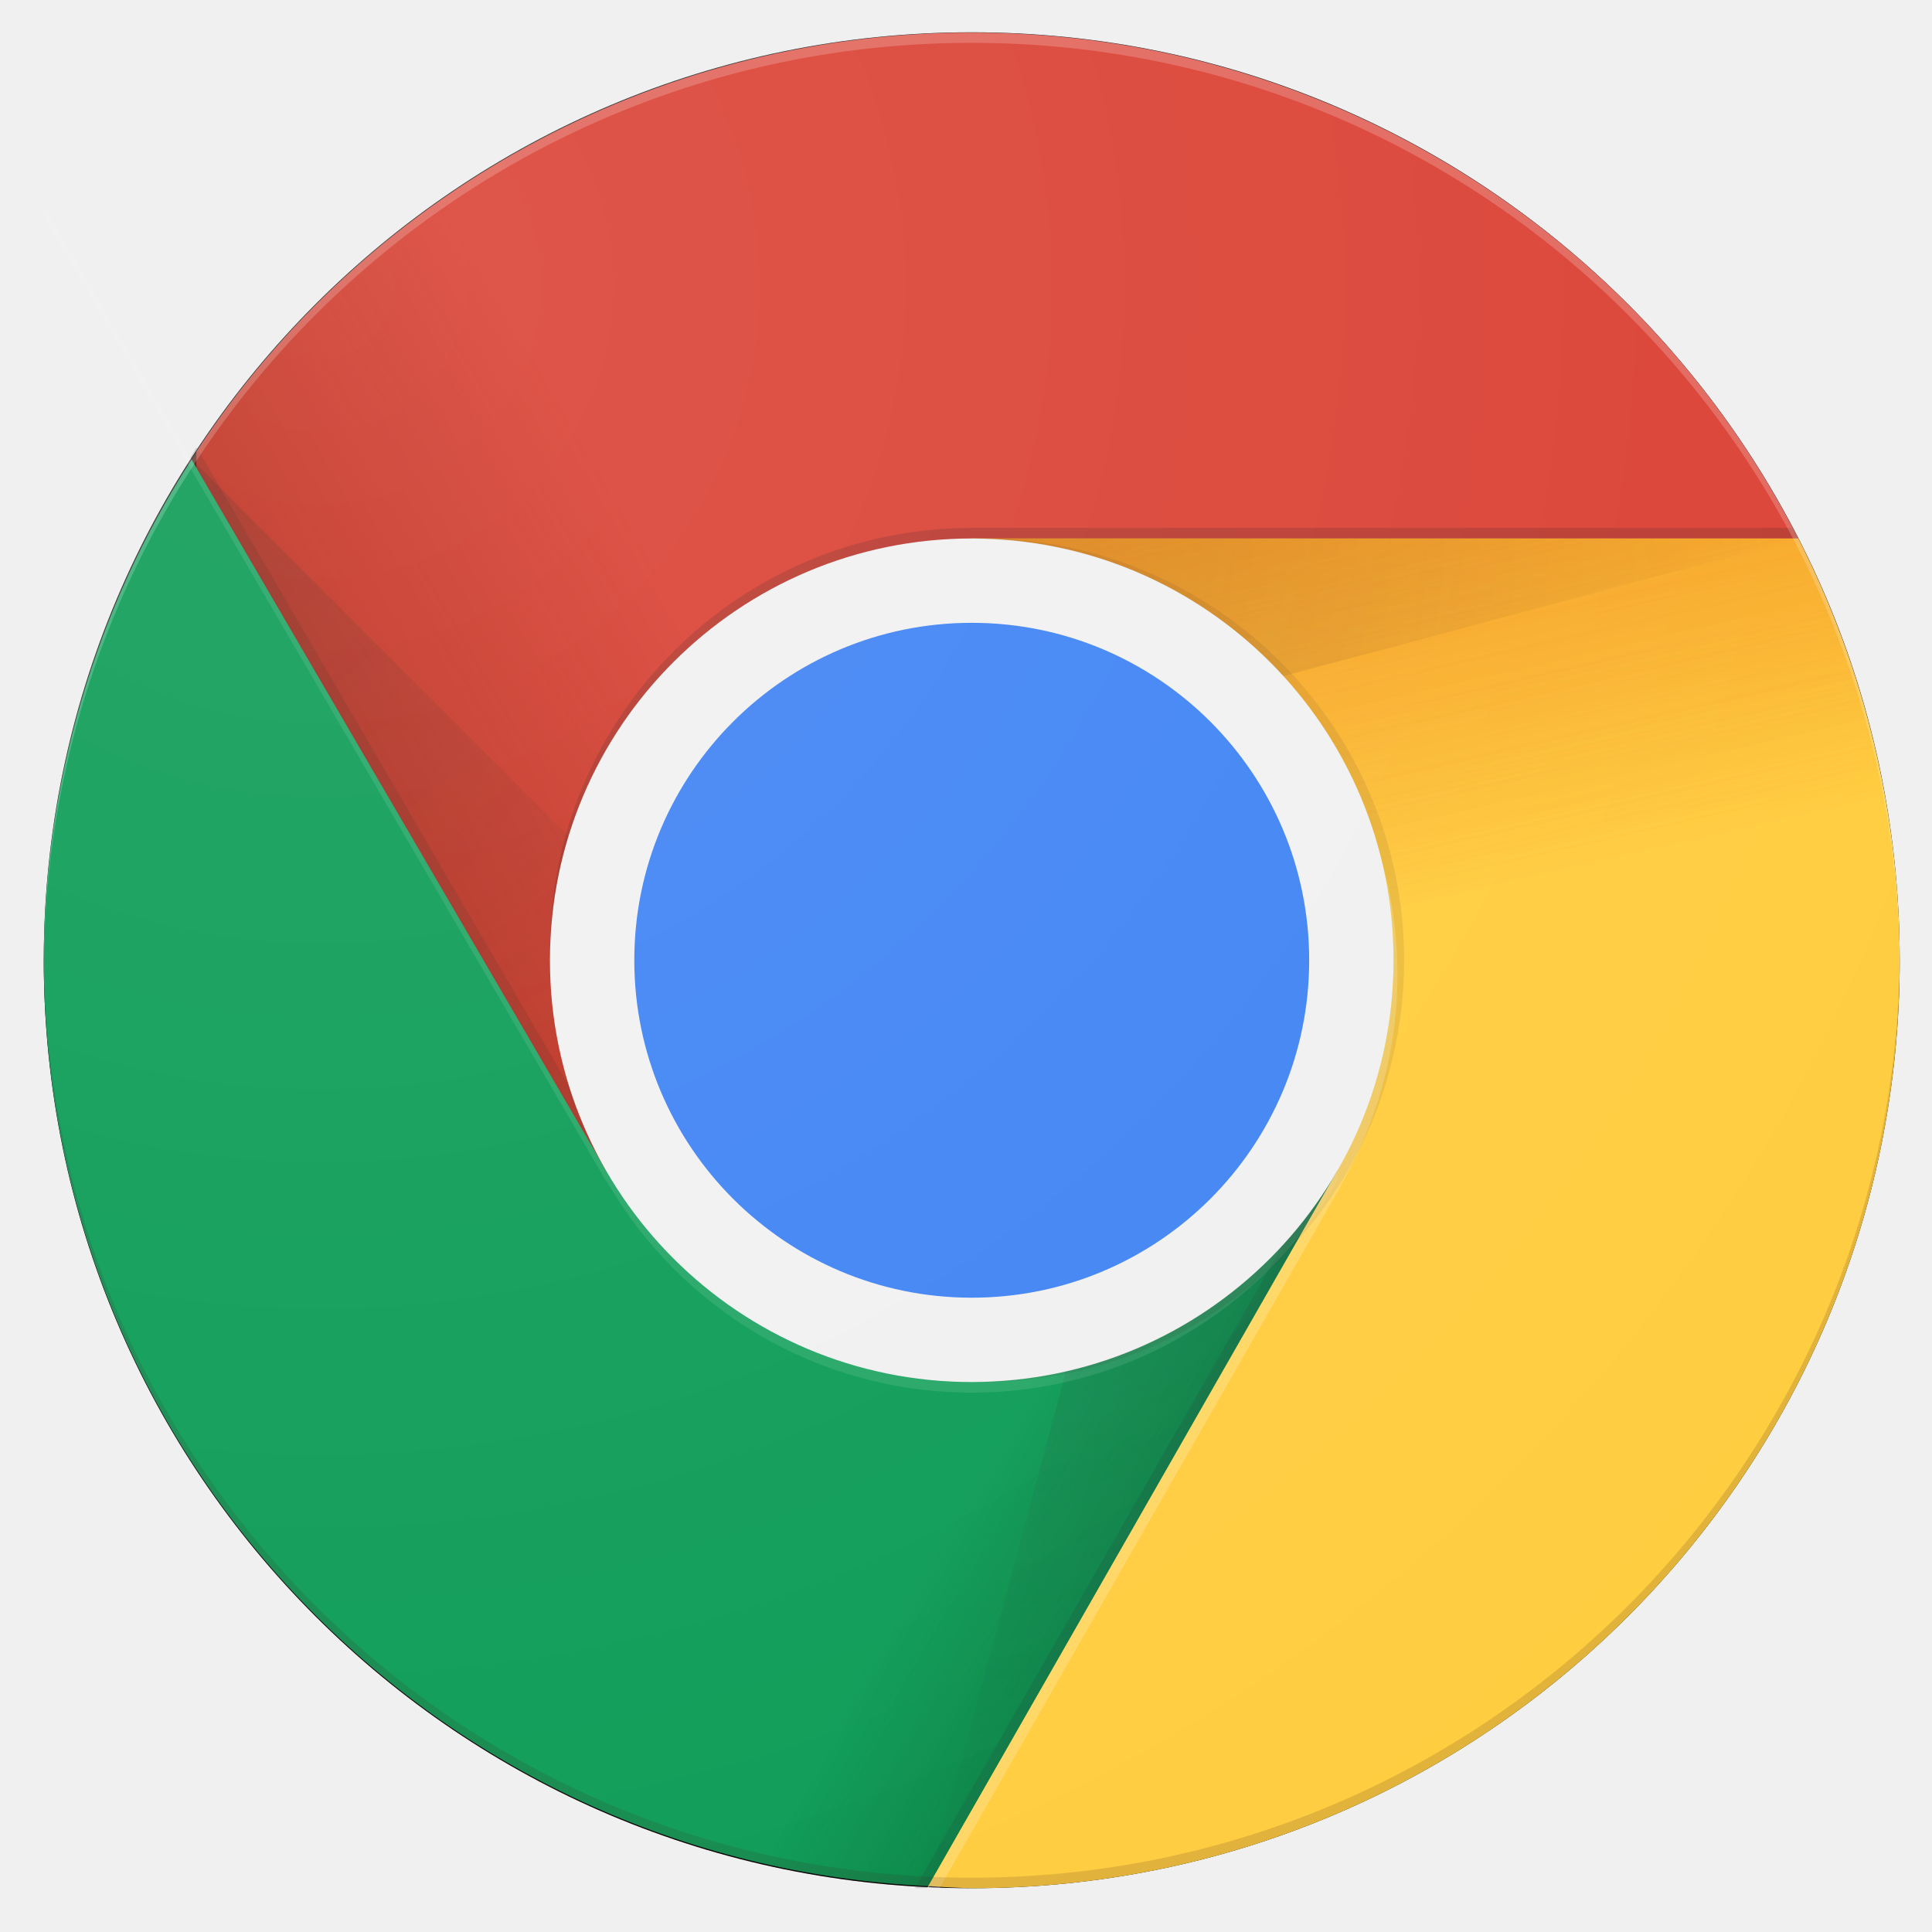
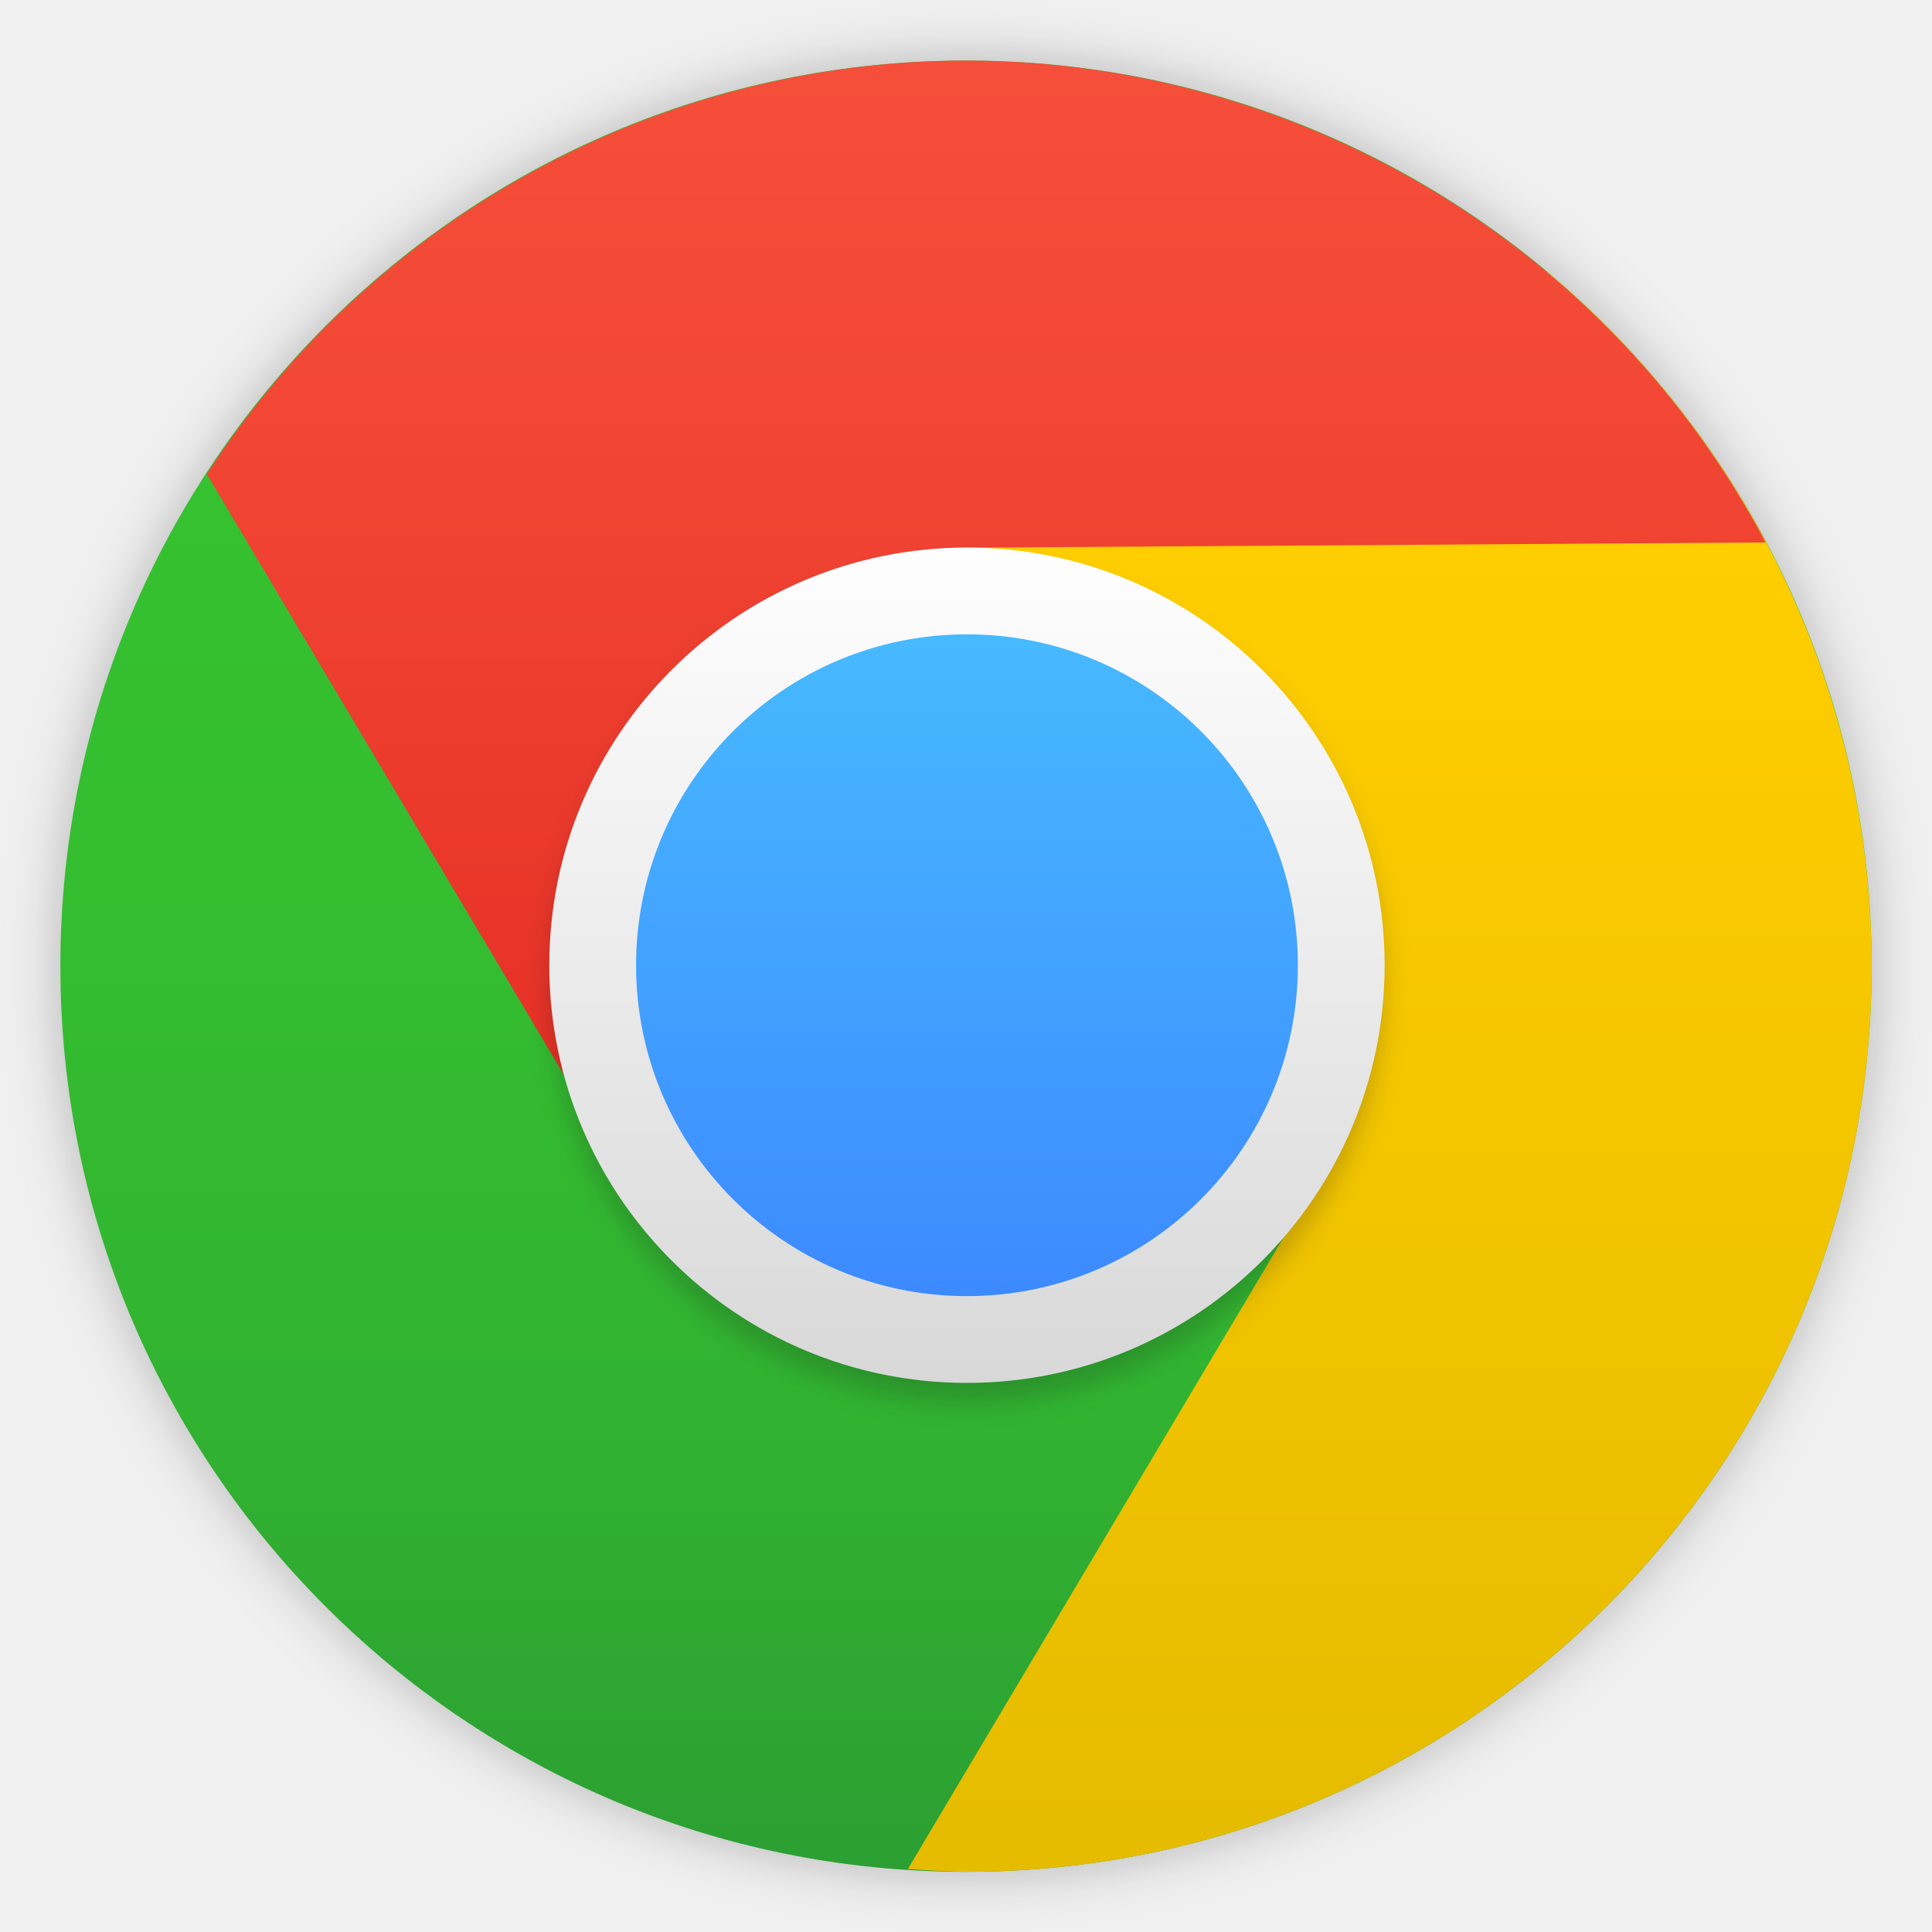
- <svg xmlns="http://www.w3.org/2000/svg" xmlns:xlink="http://www.w3.org/1999/xlink" viewBox="1 1 128 128" version="1.1" id="svg137" width="128" height="128">
-   <defs id="defs3">
-     <circle id="a" cy="96" cx="96" r="88" />
-     <linearGradient xlink:href="#c" id="linearGradient4618" gradientUnits="userSpaceOnUse" x1="29.337" y1="75.021" x2="81.837" y2="44.354" gradientTransform="matrix(0.6986385,0,0,0.6986385,-2.688771,-3.449815)" />
-     <linearGradient xlink:href="#d" id="linearGradient4620" gradientUnits="userSpaceOnUse" x1="110.87" y1="164.5" x2="52.538" y2="130.33" gradientTransform="matrix(0.6986385,0,0,0.6986385,-2.688771,-3.449815)" />
-     <linearGradient xlink:href="#g" id="linearGradient4622" gradientUnits="userSpaceOnUse" x1="121.86" y1="49.804" x2="136.55" y2="114.13" />
-     <linearGradient xlink:href="#g" id="linearGradient4624" gradientUnits="userSpaceOnUse" x1="121.86" y1="49.804" x2="136.55" y2="114.13" gradientTransform="matrix(0.6986385,0,0,0.6986385,-2.688771,-3.449815)" />
-     <linearGradient xlink:href="#c" id="linearGradient4626" gradientUnits="userSpaceOnUse" x1="29.337" y1="75.021" x2="81.837" y2="44.354" gradientTransform="matrix(0.6986385,0,0,0.6986385,-2.688771,-3.449815)" />
-     <linearGradient xlink:href="#d" id="linearGradient4628" gradientUnits="userSpaceOnUse" x1="110.87" y1="164.5" x2="52.538" y2="130.33" gradientTransform="matrix(0.6986385,0,0,0.6986385,-2.688771,-3.449815)" />
-     <linearGradient xlink:href="#c" id="linearGradient4618-6" gradientUnits="userSpaceOnUse" x1="29.337" y1="75.021" x2="81.837" y2="44.354" gradientTransform="matrix(0.6986385,0,0,0.6986385,-1.677053,-2.428331)" />
-     <linearGradient id="linearGradient974" y2="44.354" gradientUnits="userSpaceOnUse" y1="75.021" x2="81.837" x1="29.337">
-       <stop stop-color="#A52714" stop-opacity=".6" offset="0" id="stop10-7" />
-       <stop stop-color="#A52714" stop-opacity="0" offset=".66" id="stop12-5" />
+ <svg xmlns="http://www.w3.org/2000/svg" id="svg63" version="1.1" height="64" width="64">
+   <defs id="defs41">
+     <linearGradient gradientUnits="userSpaceOnUse" gradientTransform="matrix(4.705 0 0 4.705 41 70.362)" y2="199.98" y1="46.737" x2="17.187" x1="17.187" id="e">
+       <stop id="stop2" offset="0" stop-color="#35C130" />
+       <stop id="stop4" offset=".348" stop-color="#34BD30" />
+       <stop id="stop6" offset=".681" stop-color="#31B231" />
+       <stop id="stop8" offset="1" stop-color="#2C9F32" />
    </linearGradient>
-     <linearGradient id="linearGradient1005" y2="114.13" gradientUnits="userSpaceOnUse" y1="49.804" x2="136.55" x1="121.86">
-       <stop stop-color="#EA6100" stop-opacity=".3" offset="0" id="stop42-6" />
-       <stop stop-color="#EA6100" stop-opacity="0" offset=".66" id="stop44-2" />
+     <linearGradient gradientUnits="userSpaceOnUse" gradientTransform="matrix(1.7191 0 0 1.7191 340.09 368.45)" y2="198.44" y1="2.292" x2="95.97" x1="95.97" id="d">
+       <stop id="stop11" offset="0" stop-color="#47B9FF" />
+       <stop id="stop13" offset="1" stop-color="#3D8AFF" />
    </linearGradient>
-     <linearGradient xlink:href="#g" id="linearGradient1016" gradientUnits="userSpaceOnUse" x1="121.86" y1="49.804" x2="136.55" y2="114.13" gradientTransform="matrix(0.6986385,0,0,0.6986385,-1.688771,-2.449815)" />
+     <linearGradient gradientUnits="userSpaceOnUse" gradientTransform="matrix(5.1 0 0 5.1 2 2)" y2="188.93" y1="56.681" x2="114.75" x1="114.75" id="c">
+       <stop id="stop16" offset="0" stop-color="#ffce00" />
+       <stop id="stop18" offset="1" stop-color="#e6bc00" />
+     </linearGradient>
+     <linearGradient gradientUnits="userSpaceOnUse" gradientTransform="matrix(2.1699 0 0 2.1699 295.01 323.37)" y2="206.5" y1="-4.662" x2="103.67" x1="103.67" id="b">
+       <stop id="stop21" offset="0" stop-color="#fff" />
+       <stop id="stop23" offset="1" stop-color="#d7d7d7" />
+     </linearGradient>
+     <filter color-interpolation-filters="sRGB" height="1.072" width="1.072" y="-.036" x="-.036" id="g">
+       <feGaussianBlur id="feGaussianBlur26" stdDeviation="6.51" />
+     </filter>
+     <linearGradient gradientUnits="userSpaceOnUse" gradientTransform="matrix(4.705 0 0 4.705 41 42)" y2="209.87" y1="-9.007" x2="97.425" x1="97.425" id="a">
+       <stop id="stop29" offset="0" stop-color="#F6503B" />
+       <stop id="stop31" offset=".217" stop-color="#F24735" />
+       <stop id="stop33" offset=".572" stop-color="#E62F25" />
+       <stop id="stop35" offset="1" stop-color="#D4090D" />
+     </linearGradient>
+     <filter color-interpolation-filters="sRGB" height="1.072" width="1.072" y="-.036" x="-.036" id="f">
+       <feGaussianBlur id="feGaussianBlur38" stdDeviation="14.115" />
+     </filter>
  </defs>
-   <g transform="matrix(0.6986385,0,0,0.6986385,-1.677053,-2.428332)" clip-path="none" id="g17">
-     <linearGradient id="c" y2="44.354" gradientUnits="userSpaceOnUse" y1="75.021" x2="81.837" x1="29.337">
-       <stop stop-color="#A52714" stop-opacity=".6" offset="0" id="stop10" />
-       <stop stop-color="#A52714" stop-opacity="0" offset=".66" id="stop12" />
-     </linearGradient>
-     <path style="fill:url(#linearGradient4618);stroke-width:0.699" d="M 64.381,2.139 A 61.48,61.48 0 0 0 12.66,30.5 V 77.592 H 40.18 L 64.381,35.674 H 119.139 A 61.48,61.48 0 0 0 64.381,2.139 Z" transform="matrix(1.431356,0,0,1.431356,3.848588,4.937912)" id="path15" />
-   </g>
-   <use y="0" x="0" style="overflow:visible" id="use5" height="100%" xlink:href="#a" overflow="visible" width="100%" transform="matrix(0.6986385,0,0,0.6986385,-1.688771,-2.449815)" />
-   <path style="fill:#db4437;stroke-width:0.699" d="M 63.775 2.16 A 61.48 61.48 0 0 0 13.01 29.93 L 13.01 77.613 L 40.529 77.613 L 64.73 35.695 L 119.15 35.695 A 61.48 61.48 0 0 0 64.809 2.16 L 63.775 2.16 z " id="path8-3" transform="translate(1,1)" />
-   <path style="fill:url(#linearGradient4618-6);stroke-width:0.699" d="m 65.393,3.16 a 61.48,61.48 0 0 0 -51.721,28.361 v 47.092 h 27.52 L 65.393,36.695 H 120.15 A 61.48,61.48 0 0 0 65.393,3.16 Z" id="path15-3" />
-   <path clip-path="none" d="m 62.31,115.65 -39.83,-68.31 -0.58,1 39.54,67.8 z" transform="matrix(0.6986385,0,0,0.6986385,-1.688771,-2.449815)" id="path19" style="fill:#3e2723;fill-opacity:0.15" />
-   <g transform="matrix(0.6986385,0,0,0.6986385,-1.688771,-2.449815)" clip-path="none" id="g30">
-     <path style="fill:#0f9d58;stroke-width:0.699" d="M 12.693 30.447 A 61.48 61.48 0 0 0 2.9 63.619 A 61.48 61.48 0 0 0 61.566 124.959 L 88.588 97.938 L 88.588 77.592 L 40.18 77.592 L 12.693 30.447 z " transform="matrix(1.431356,0,0,1.431356,3.848588,4.937912)" id="path21" />
-     <linearGradient id="d" y2="130.33" gradientUnits="userSpaceOnUse" y1="164.5" x2="52.538" x1="110.87">
-       <stop stop-color="#055524" stop-opacity=".4" offset="0" id="stop23" />
-       <stop stop-color="#055524" stop-opacity="0" offset=".33" id="stop25" />
-     </linearGradient>
-     <path style="fill:url(#linearGradient4620);stroke-width:0.699" d="M 12.693 30.447 A 61.48 61.48 0 0 0 2.9 63.619 A 61.48 61.48 0 0 0 61.566 124.959 L 88.588 97.938 L 88.588 77.592 L 40.18 77.592 L 12.693 30.447 z " transform="matrix(1.431356,0,0,1.431356,3.848588,4.937912)" id="path28" />
-   </g>
-   <path clip-path="none" d="M 129.84,117.33 129.01,116.85 90.62,184 h 1.15 l 38.1,-66.64 z" transform="matrix(0.6986385,0,0,0.6986385,-1.688771,-2.449815)" id="path32" style="fill:#263238;fill-opacity:0.15" />
-   <g transform="matrix(0.6986385,0,0,0.6986385,-1.688771,-2.449815)" clip-path="none" id="g51">
-     <defs id="defs35">
-       <path id="e" d="m 8,184 h 83.77 l 38.88,-38.88 V 116 H 61.36 L 8,24.48 Z" />
-     </defs>
-     <clipPath id="f">
-       <use width="100%" overflow="visible" xlink:href="#e" height="100%" id="use37" style="overflow:visible" x="0" y="0" />
-     </clipPath>
-     <g clip-path="url(#f)" id="g49">
-       <path d="m 96,56 34.65,60 -38.88,68 H 184 V 56 Z" id="path40" style="fill:#ffcd40" />
-       <linearGradient id="g" y2="114.13" gradientUnits="userSpaceOnUse" y1="49.804" x2="136.55" x1="121.86">
-         <stop stop-color="#EA6100" stop-opacity=".3" offset="0" id="stop42" />
-         <stop stop-color="#EA6100" stop-opacity="0" offset=".66" id="stop44" />
-       </linearGradient>
-       <path d="m 96,56 34.65,60 -38.88,68 H 184 V 56 Z" id="path47" style="fill:url(#linearGradient4622)" />
+   <g id="g61" transform="translate(0 -988.36)">
+     <g id="g59" stroke-width="15.683" transform="matrix(.063762 0 0 .063762 -.61424 985.88)">
+       <circle id="circle43" opacity=".25" filter="url(#f)" color="#000000" r="470.5" cy="540.86" cx="511.5" />
+       <circle id="circle45" fill="url(#e)" color="#000000" r="470.5" cy="540.86" cx="511.5" />
+       <path id="path47" fill="url(#c)" d="m813.41 151.74c-96.726 23.032-554.17 136.45-300.14 163.91 283.05 30.6 175.31 317.47 175.31 317.47l-207.26 348.37a470.5 470.5 0 0 0 30.168 1.51 470.5 470.5 0 0 0 470.5-470.5 470.5 470.5 0 0 0-168.59-360.76z" transform="translate(0 28.362)" />
+       <g id="g57">
+         <path id="path49" fill="url(#a)" color="#000000" d="M 511.5,42 C 352.119,42.175 203.661,123.026 117.05,256.82 L 327.4,610.66 c -2.71,-197.933 2.791,-242.095 185.947,-297.237 l -5.106,-18.312 418.71,-2.754 C 845.47,138.447 685.64,42.131 511.492,41.997 Z" transform="translate(0,28.362)" />
+         <circle id="circle51" opacity=".2" filter="url(#g)" fill="#111" color="#000000" r="216.99" cy="550.36" cx="512" />
+         <circle id="circle53" fill="url(#b)" color="#000000" r="216.99" cy="540.36" cx="512" />
+         <circle id="circle55" fill="url(#d)" color="#000000" r="171.91" cy="540.36" cx="512" />
+       </g>
    </g>
  </g>
-   <g transform="matrix(0.6986385,0,0,0.6986385,-1.688771,-2.449815)" clip-path="none" id="g57">
-     <path style="fill:#ffcd40;stroke-width:0.699" d="M 64.381 35.674 L 88.588 77.592 L 61.508 124.957 A 61.48 61.48 0 0 0 64.381 125.1 A 61.48 61.48 0 0 0 125.861 63.619 A 61.48 61.48 0 0 0 119.139 35.674 L 64.381 35.674 z " transform="matrix(1.431356,0,0,1.431356,3.848588,4.937912)" id="path53" />
-     <path style="fill:url(#linearGradient4624);stroke-width:0.699" d="M 64.381 35.674 L 88.588 77.592 L 61.508 124.957 A 61.48 61.48 0 0 0 64.381 125.1 A 61.48 61.48 0 0 0 125.861 63.619 A 61.48 61.48 0 0 0 119.139 35.674 L 64.381 35.674 z " transform="matrix(1.431356,0,0,1.431356,3.848588,4.937912)" id="path55" />
-   </g>
-   <g transform="matrix(0.6986385,0,0,0.6986385,-1.688771,-2.449815)" clip-path="none" id="g71">
-     <defs id="defs60">
-       <path id="i" d="m 96,56 34.65,60 -38.88,68 H 184 V 56 Z" />
-     </defs>
-     <clipPath id="j">
-       <use width="100%" overflow="visible" xlink:href="#i" height="100%" id="use62" style="overflow:visible" x="0" y="0" />
-     </clipPath>
-     <g clip-path="url(#j)" id="g69">
-       <path style="fill:#db4437;stroke-width:0.699" d="M 64.381 2.139 A 61.48 61.48 0 0 0 12.66 30.5 L 12.66 77.592 L 40.18 77.592 L 64.381 35.674 L 119.139 35.674 A 61.48 61.48 0 0 0 64.381 2.139 z " transform="matrix(1.431356,0,0,1.431356,3.848588,4.937912)" id="path65" />
-       <path style="fill:url(#linearGradient4626);stroke-width:0.699" d="M 64.381 2.139 A 61.48 61.48 0 0 0 12.66 30.5 L 12.66 77.592 L 40.18 77.592 L 64.381 35.674 L 119.139 35.674 A 61.48 61.48 0 0 0 64.381 2.139 z " transform="matrix(1.431356,0,0,1.431356,3.848588,4.937912)" id="path67" />
-     </g>
-   </g>
-   <radialGradient id="l" gradientUnits="userSpaceOnUse" cy="55.948" cx="668.18" gradientTransform="translate(-576)" r="84.078">
-     <stop stop-color="#3E2723" stop-opacity=".2" offset="0" id="stop73" />
-     <stop stop-color="#3E2723" stop-opacity="0" offset="1" id="stop75" />
-   </radialGradient>
-   <path clip-path="none" d="M 96,56 V 76.95 L 174.4,56 Z" transform="matrix(0.6986385,0,0,0.6986385,-1.688771,-2.449815)" id="path78" style="fill:url(#l)" />
-   <g transform="matrix(0.6986385,0,0,0.6986385,-1.688771,-2.449815)" clip-path="none" id="g92">
-     <defs id="defs81">
-       <path id="m" d="M 21.97,8 V 48.34 L 61.36,116 96,56 h 88 V 8 Z" />
-     </defs>
-     <clipPath id="n">
-       <use width="100%" overflow="visible" xlink:href="#m" height="100%" id="use83" style="overflow:visible" x="0" y="0" />
-     </clipPath>
-     <g clip-path="url(#n)" id="g90">
-       <path style="fill:#0f9d58;stroke-width:0.699" d="M 12.693 30.447 A 61.48 61.48 0 0 0 2.9 63.619 A 61.48 61.48 0 0 0 61.566 124.959 L 88.588 97.938 L 88.588 77.592 L 40.18 77.592 L 12.693 30.447 z " transform="matrix(1.431356,0,0,1.431356,3.848588,4.937912)" id="path86" />
-       <path style="fill:url(#linearGradient4628);stroke-width:0.699" d="M 12.693 30.447 A 61.48 61.48 0 0 0 2.9 63.619 A 61.48 61.48 0 0 0 61.566 124.959 L 88.588 97.938 L 88.588 77.592 L 40.18 77.592 L 12.693 30.447 z " transform="matrix(1.431356,0,0,1.431356,3.848588,4.937912)" id="path88" />
-     </g>
-   </g>
-   <radialGradient id="p" gradientUnits="userSpaceOnUse" cy="48.52" cx="597.88" gradientTransform="translate(-576)" r="78.044">
-     <stop stop-color="#3E2723" stop-opacity=".2" offset="0" id="stop94" />
-     <stop stop-color="#3E2723" stop-opacity="0" offset="1" id="stop96" />
-   </radialGradient>
-   <path clip-path="none" d="M 21.97,48.45 79.22,105.69 61.36,116 Z" transform="matrix(0.6986385,0,0,0.6986385,-1.688771,-2.449815)" id="path99" style="fill:url(#p)" />
-   <radialGradient id="q" gradientUnits="userSpaceOnUse" cy="96.138" cx="671.84" gradientTransform="translate(-576)" r="87.87">
-     <stop stop-color="#263238" stop-opacity=".2" offset="0" id="stop101" />
-     <stop stop-color="#263238" stop-opacity="0" offset="1" id="stop103" />
-   </radialGradient>
-   <path id="path1010" d="M 65.381,36.674 89.588,78.592 62.508,125.957 a 61.48,61.48 0 0 0 2.873,0.143 61.48,61.48 0 0 0 61.48,-61.48 61.48,61.48 0 0 0 -6.723,-27.945 z" style="fill:url(#linearGradient1016);stroke-width:0.699" />
-   <path clip-path="none" d="m 91.83,183.89 20.96,-78.2 17.86,10.31 z" transform="matrix(0.6986385,0,0,0.6986385,-1.688771,-2.449815)" id="path106" style="fill:url(#q)" />
-   <g transform="matrix(0.6986385,0,0,0.6986385,-1.688771,-2.449815)" clip-path="none" id="g112">
-     <circle cy="96" cx="96" r="40" id="circle108" style="fill:#f1f1f1" />
-     <circle cy="96" cx="96" r="32" id="circle110" style="fill:#4285f4" />
-   </g>
-   <g transform="matrix(0.6986385,0,0,0.6986385,-1.688771,-2.449815)" clip-path="none" id="g122">
-     <path style="fill:#3e2723;fill-opacity:0.2;stroke-width:0.699" d="M 64.381 34.975 C 48.948 34.975 36.436 47.487 36.436 62.92 L 36.436 63.619 C 36.436 48.186 48.948 35.674 64.381 35.674 L 119.139 35.674 A 61.48 61.48 0 0 0 118.736 34.975 L 64.381 34.975 z " transform="matrix(1.431356,0,0,1.431356,3.848588,4.937912)" id="path114" />
-     <path d="m 130.6,116 c -6.92,11.94 -19.81,20 -34.6,20 -14.8,0 -27.69,-8.06 -34.61,-20 H 61.35 L 8,24.48 v 1 L 61.36,117 h 0.04 c 6.92,11.94 19.81,20 34.61,20 14.79,0 27.68,-8.05 34.6,-20 h 0.05 v -1 z" id="path116" style="fill:#ffffff;fill-opacity:0.1" />
-     <path d="m 97,56 c -0.17,0 -0.33,0.02 -0.5,0.03 21.86,0.27 39.5,18.05 39.5,39.97 0,21.92 -17.64,39.7 -39.5,39.97 0.17,0 0.33,0.03 0.5,0.03 22.09,0 40,-17.91 40,-40 0,-22.09 -17.91,-40 -40,-40 z" id="path118" style="opacity:0.1;fill:#3e2723" />
-     <path d="m 131,117.33 c 3.4,-5.88 5.37,-12.68 5.37,-19.96 0,-4.22 -0.66,-8.28 -1.87,-12.09 0.95,3.42 1.5,7.01 1.5,10.73 0,7.28 -1.97,14.08 -5.37,19.96 l 0.02,0.04 -38.88,68 h 1.16 l 38.09,-66.64 z" id="path120" style="fill:#ffffff;fill-opacity:0.2" />
-   </g>
-   <g transform="matrix(0.6986385,0,0,0.6986385,-1.688771,-2.449815)" clip-path="none" id="g128">
-     <path d="m 96,9 c 48.43,0 87.72,39.13 87.99,87.5 0,-0.17 0.01,-0.33 0.01,-0.5 C 184,47.4 144.6,8 96,8 47.4,8 8,47.4 8,96 8,96.17 8.01,96.33 8.01,96.5 8.28,48.13 47.57,9 96,9 Z" id="path124" style="fill:#ffffff;fill-opacity:0.2" />
-     <path d="m 96,183 c 48.43,0 87.72,-39.13 87.99,-87.5 0,0.17 0.01,0.33 0.01,0.5 0,48.6 -39.4,88 -88,88 C 47.4,184 8,144.6 8,96 8,95.83 8.01,95.67 8.01,95.5 8.28,143.87 47.57,183 96,183 Z" id="path126" style="fill:#3e2723;fill-opacity:0.15" />
-   </g>
-   <radialGradient id="r" gradientUnits="userSpaceOnUse" cy="32.014" cx="34.286" gradientTransform="matrix(0.6986385,0,0,0.6986385,-1.688772,-2.449815)" r="176.75">
-     <stop stop-color="#fff" stop-opacity=".1" offset="0" id="stop130" />
-     <stop stop-color="#fff" stop-opacity="0" offset="1" id="stop132" />
-   </radialGradient>
-   <path style="fill:url(#r);stroke-width:0.699" d="M 126.861,64.619 A 61.48,61.48 0 0 1 65.381,126.1 61.48,61.48 0 0 1 3.9,64.619 61.48,61.48 0 0 1 65.381,3.139 61.48,61.48 0 0 1 126.861,64.619 Z" id="circle135" clip-path="none" />
</svg>
